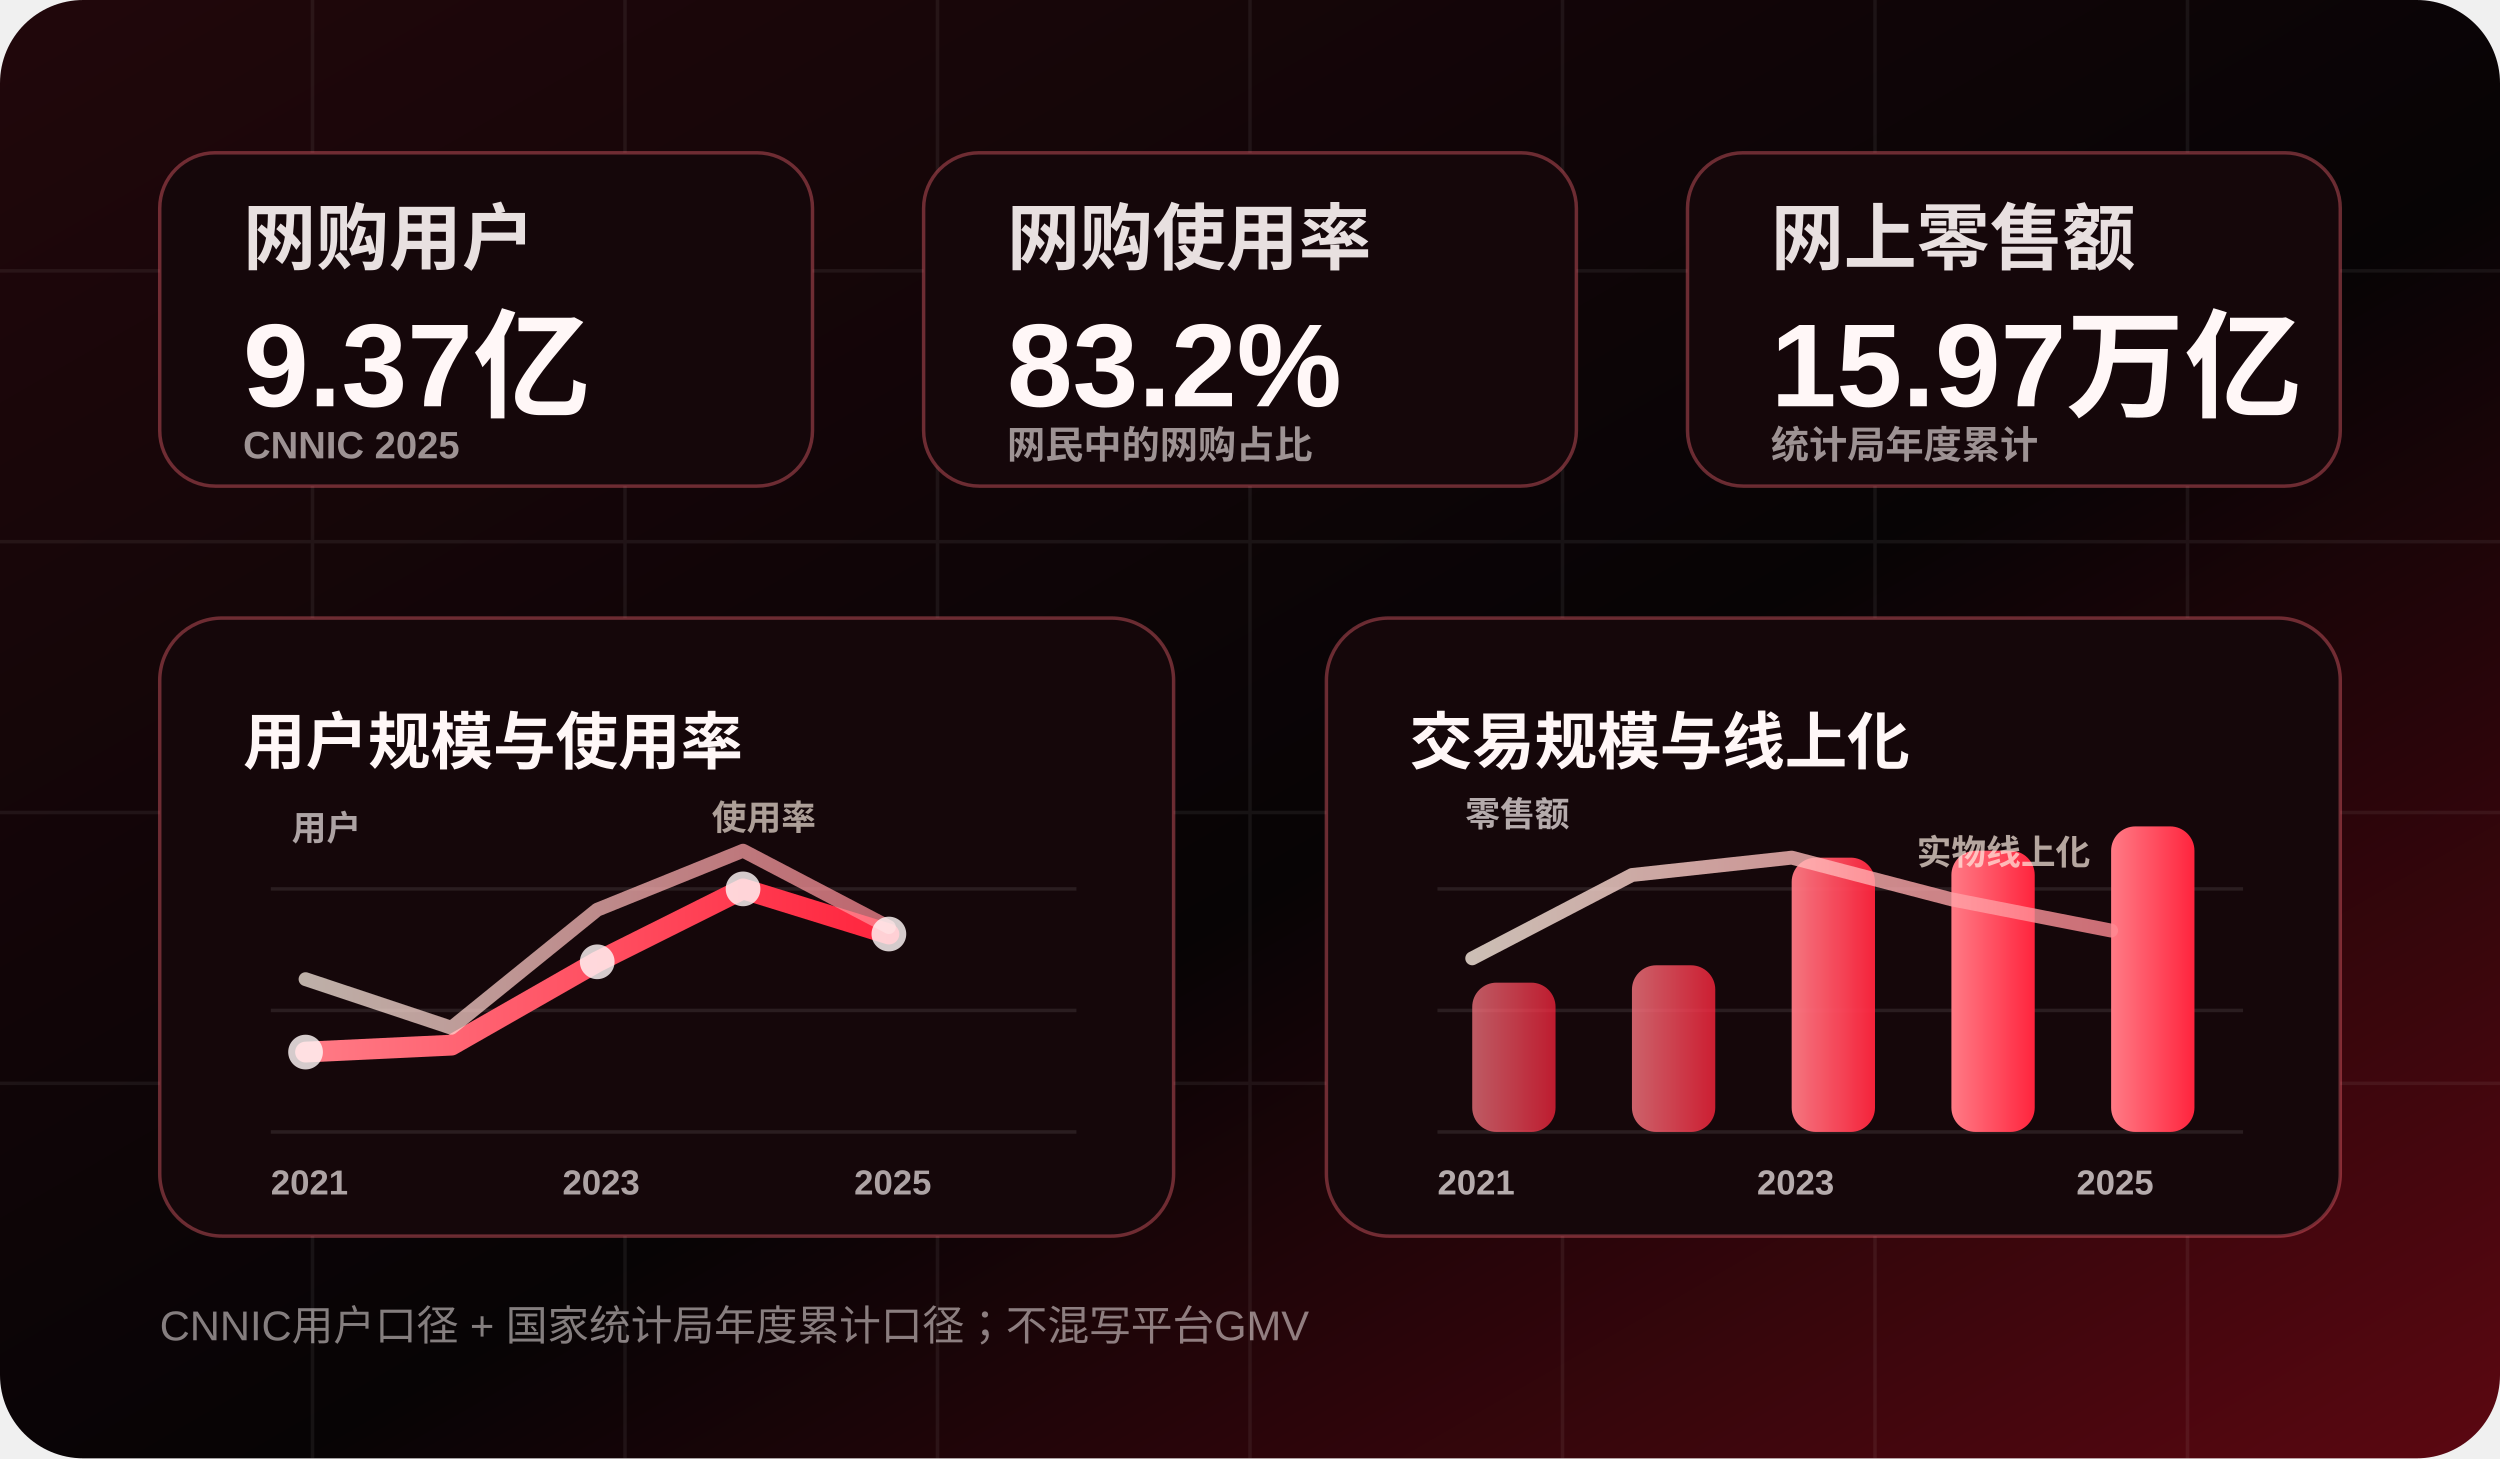
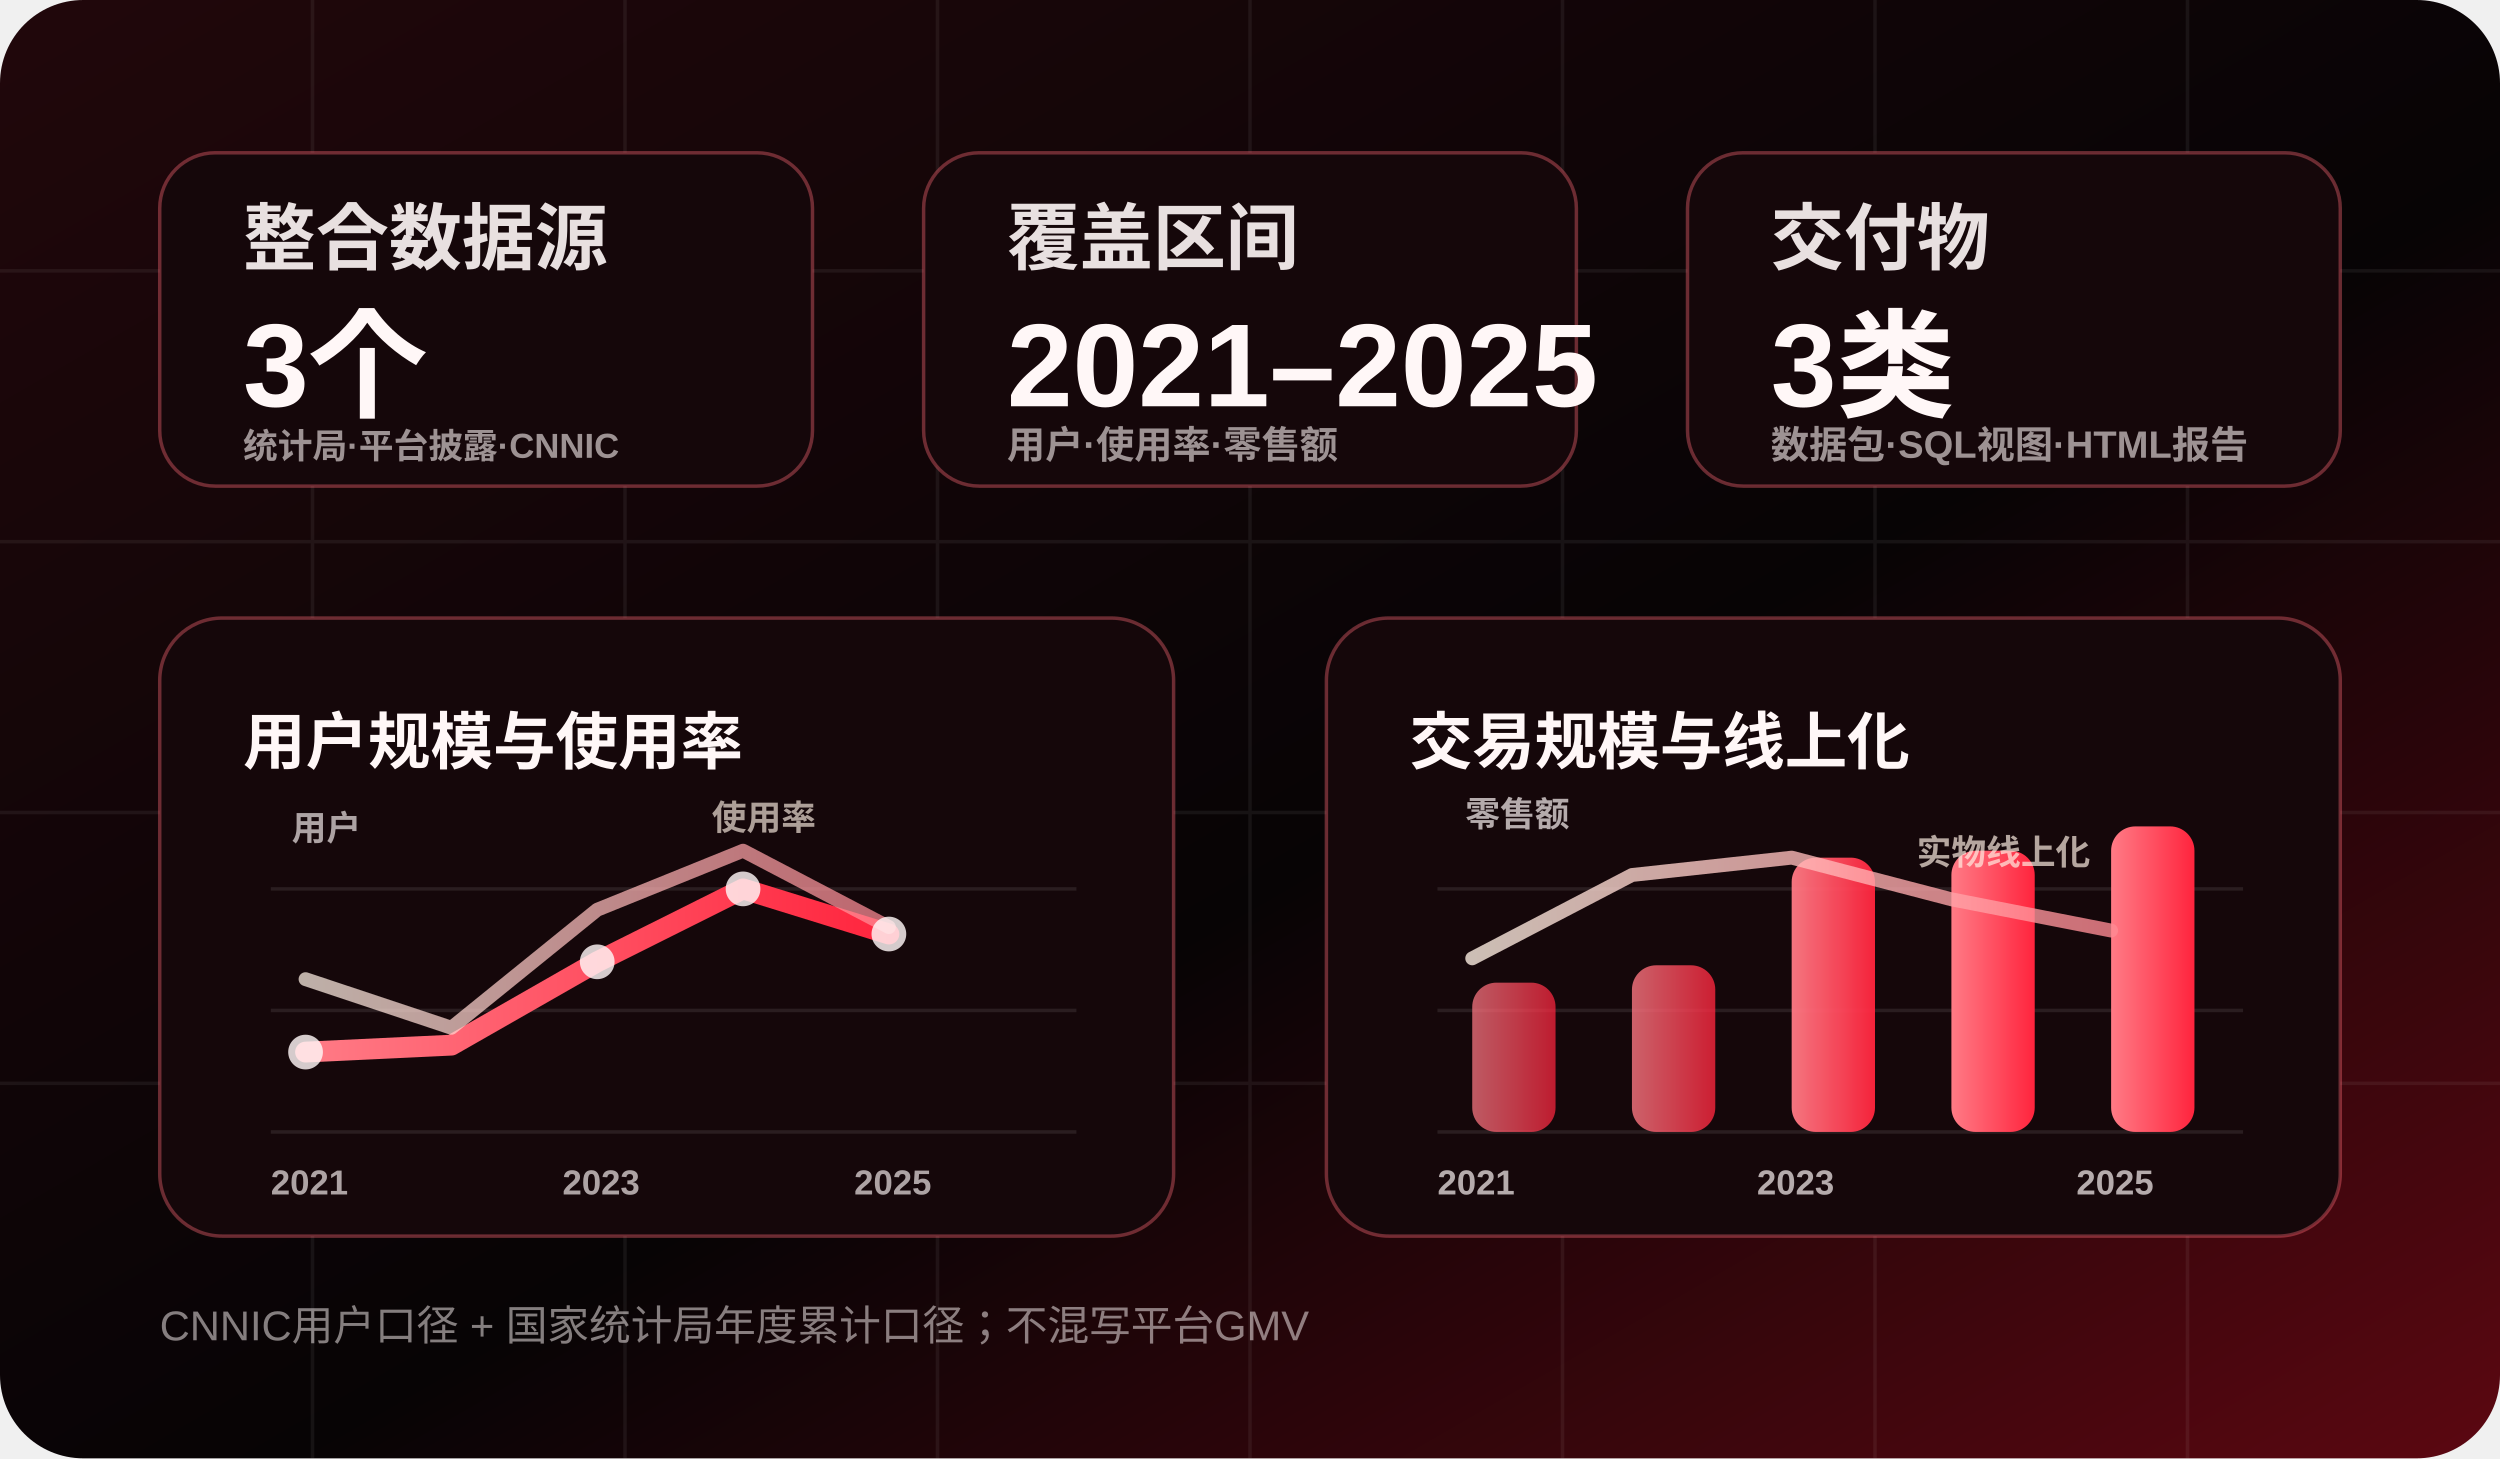
<svg xmlns="http://www.w3.org/2000/svg" width="720" height="420" viewBox="0 0 720 420" role="img" aria-labelledby="title desc">
  <defs>
    <linearGradient id="bg" x1="0" x2="1" y1="0" y2="1">
      <stop offset="0" stop-color="#21070b" />
      <stop offset="0.56" stop-color="#070405" />
      <stop offset="1" stop-color="#5c0711" />
    </linearGradient>
    <linearGradient id="red" x1="0" x2="1">
      <stop offset="0" stop-color="#ff7b86" />
      <stop offset="1" stop-color="#ff243d" />
    </linearGradient>
    <linearGradient id="cream" x1="0" x2="1">
      <stop offset="0" stop-color="#fff1e5" />
      <stop offset="1" stop-color="#ff8a94" />
    </linearGradient>
  </defs>
  <rect width="720" height="420" rx="24" fill="url(#bg)" />
  <path d="M0 78H720M0 156H720M0 234H720M0 312H720M90 0V420M180 0V420M270 0V420M360 0V420M450 0V420M540 0V420M630 0V420" stroke="#fff" stroke-opacity=".06" />
  <g fill="#15070a" stroke="#ff6b78" stroke-opacity=".38">
    <rect x="46" y="44" width="188" height="96" rx="16" />
    <rect x="266" y="44" width="188" height="96" rx="16" />
    <rect x="486" y="44" width="188" height="96" rx="16" />
    <rect x="46" y="178" width="292" height="178" rx="18" />
    <rect x="382" y="178" width="292" height="178" rx="18" />
  </g>
  <g font-family="Microsoft YaHei, Arial, sans-serif" fill="#fff7f7">
-     <text x="70" y="76" font-size="21" opacity=".9" font-weight="800">网购用户</text>
-     <text x="70" y="117" font-size="34" font-weight="900">9.37亿</text>
-     <text x="70" y="132" font-size="11" opacity=".58" font-weight="700">CNNIC 2025</text>
-     <text x="290" y="76" font-size="21" opacity=".9" font-weight="800">网购使用率</text>
-     <text x="290" y="117" font-size="34" font-weight="900">83.2%</text>
-     <text x="290" y="132" font-size="11" opacity=".58" font-weight="700">网民中的网购占比</text>
-     <text x="510" y="76" font-size="21" opacity=".9" font-weight="800">网上零售额</text>
-     <text x="510" y="117" font-size="34" font-weight="900">15.97万亿</text>
-     <text x="510" y="132" font-size="11" opacity=".58" font-weight="700">统计局年度累计</text>
+     <text x="70" y="76" font-size="21" opacity=".9" font-weight="800">整合数据源</text>
+     <text x="70" y="117" font-size="34" font-weight="900">3个</text>
+     <text x="70" y="132" font-size="10" opacity=".58" font-weight="700">统计局·平台披露·CNNIC</text>
+     <text x="290" y="76" font-size="21" opacity=".9" font-weight="800">覆盖区间</text>
+     <text x="290" y="117" font-size="34" font-weight="900">2021–2025</text>
+     <text x="290" y="132" font-size="11" opacity=".58" font-weight="700">用户·使用率·零售额</text>
+     <text x="510" y="76" font-size="21" opacity=".9" font-weight="800">交付物</text>
+     <text x="510" y="117" font-size="34" font-weight="900">3类</text>
+     <text x="510" y="132" font-size="11" opacity=".58" font-weight="700">数据包·SQL视图·HTML报告</text>
    <text x="70" y="220" font-size="18" font-weight="900">用户规模与使用率</text>
    <text x="406" y="220" font-size="18" font-weight="900">交易规模与线上化</text>
  </g>
  <path d="M78 326H310M78 291H310M78 256H310" stroke="#fff" stroke-opacity=".09" />
  <path d="M88 303 L130 301 L172 277 L214 256 L256 269" stroke="url(#red)" stroke-width="6" fill="none" stroke-linecap="round" stroke-linejoin="round" />
  <path d="M88 282 L130 296 L172 262 L214 245 L256 267" stroke="url(#cream)" stroke-width="4" fill="none" stroke-linecap="round" stroke-linejoin="round" opacity=".72" />
  <g fill="#fff7f7" opacity=".82">
    <circle cx="88" cy="303" r="5" />
    <circle cx="172" cy="277" r="5" />
    <circle cx="214" cy="256" r="5" />
    <circle cx="256" cy="269" r="5" />
  </g>
  <g font-family="Microsoft YaHei, Arial, sans-serif" fill="#fff7f7" opacity=".65" font-size="10" font-weight="800">
    <text x="78" y="344">2021</text>
    <text x="162" y="344">2023</text>
    <text x="246" y="344">2025</text>
    <text x="84" y="242">用户</text>
    <text x="205" y="239" fill="#fff1e5">使用率</text>
  </g>
  <path d="M414 326H646M414 291H646M414 256H646" stroke="#fff" stroke-opacity=".09" />
  <g fill="url(#red)">
    <rect x="424" y="283" width="24" height="43" rx="7" opacity=".72" />
    <rect x="470" y="278" width="24" height="48" rx="7" opacity=".78" />
    <rect x="516" y="247" width="24" height="79" rx="7" opacity=".95" />
    <rect x="562" y="245" width="24" height="81" rx="7" />
    <rect x="608" y="238" width="24" height="88" rx="7" />
  </g>
  <path d="M424 276 L470 252 L516 247 L562 259 L608 268" stroke="url(#cream)" stroke-width="4" fill="none" stroke-linecap="round" stroke-linejoin="round" opacity=".78" />
  <g font-family="Microsoft YaHei, Arial, sans-serif" fill="#fff7f7" opacity=".68" font-size="10" font-weight="700">
    <text x="414" y="344">2021</text>
    <text x="506" y="344">2023</text>
    <text x="598" y="344">2025</text>
    <text x="422" y="238">零售额</text>
    <text x="552" y="249" fill="#fff1e5">实物线上化</text>
  </g>
  <text x="46" y="386" fill="#fff7f7" opacity=".5" font-family="Microsoft YaHei, Arial, sans-serif" font-size="12">CNNIC用户口径 + 国家统计局年度累计口径；不混写平台GMV</text>
</svg>
